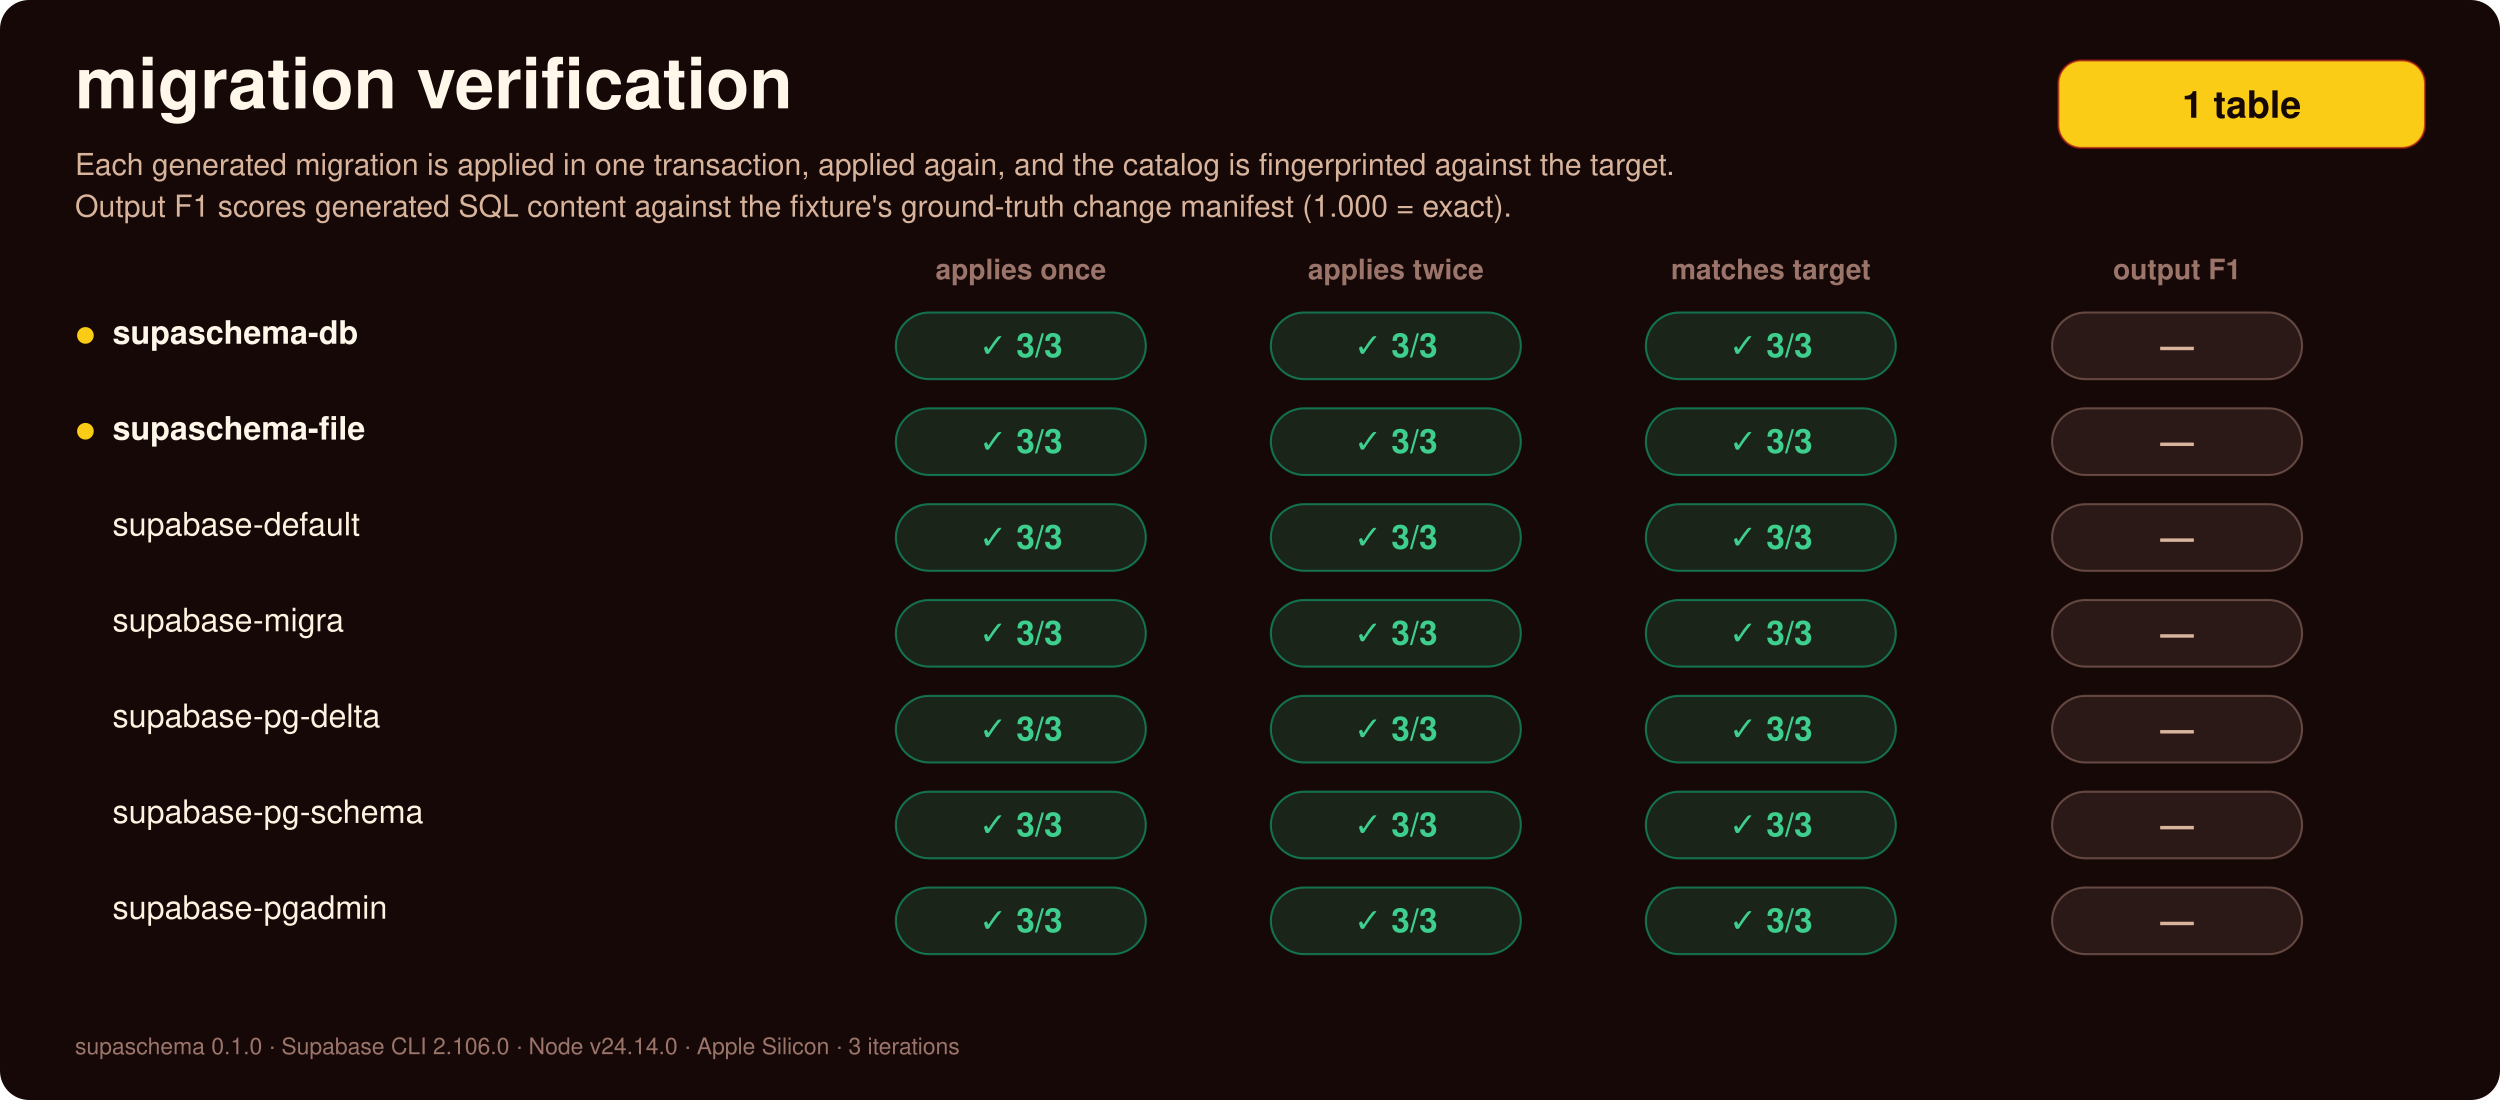
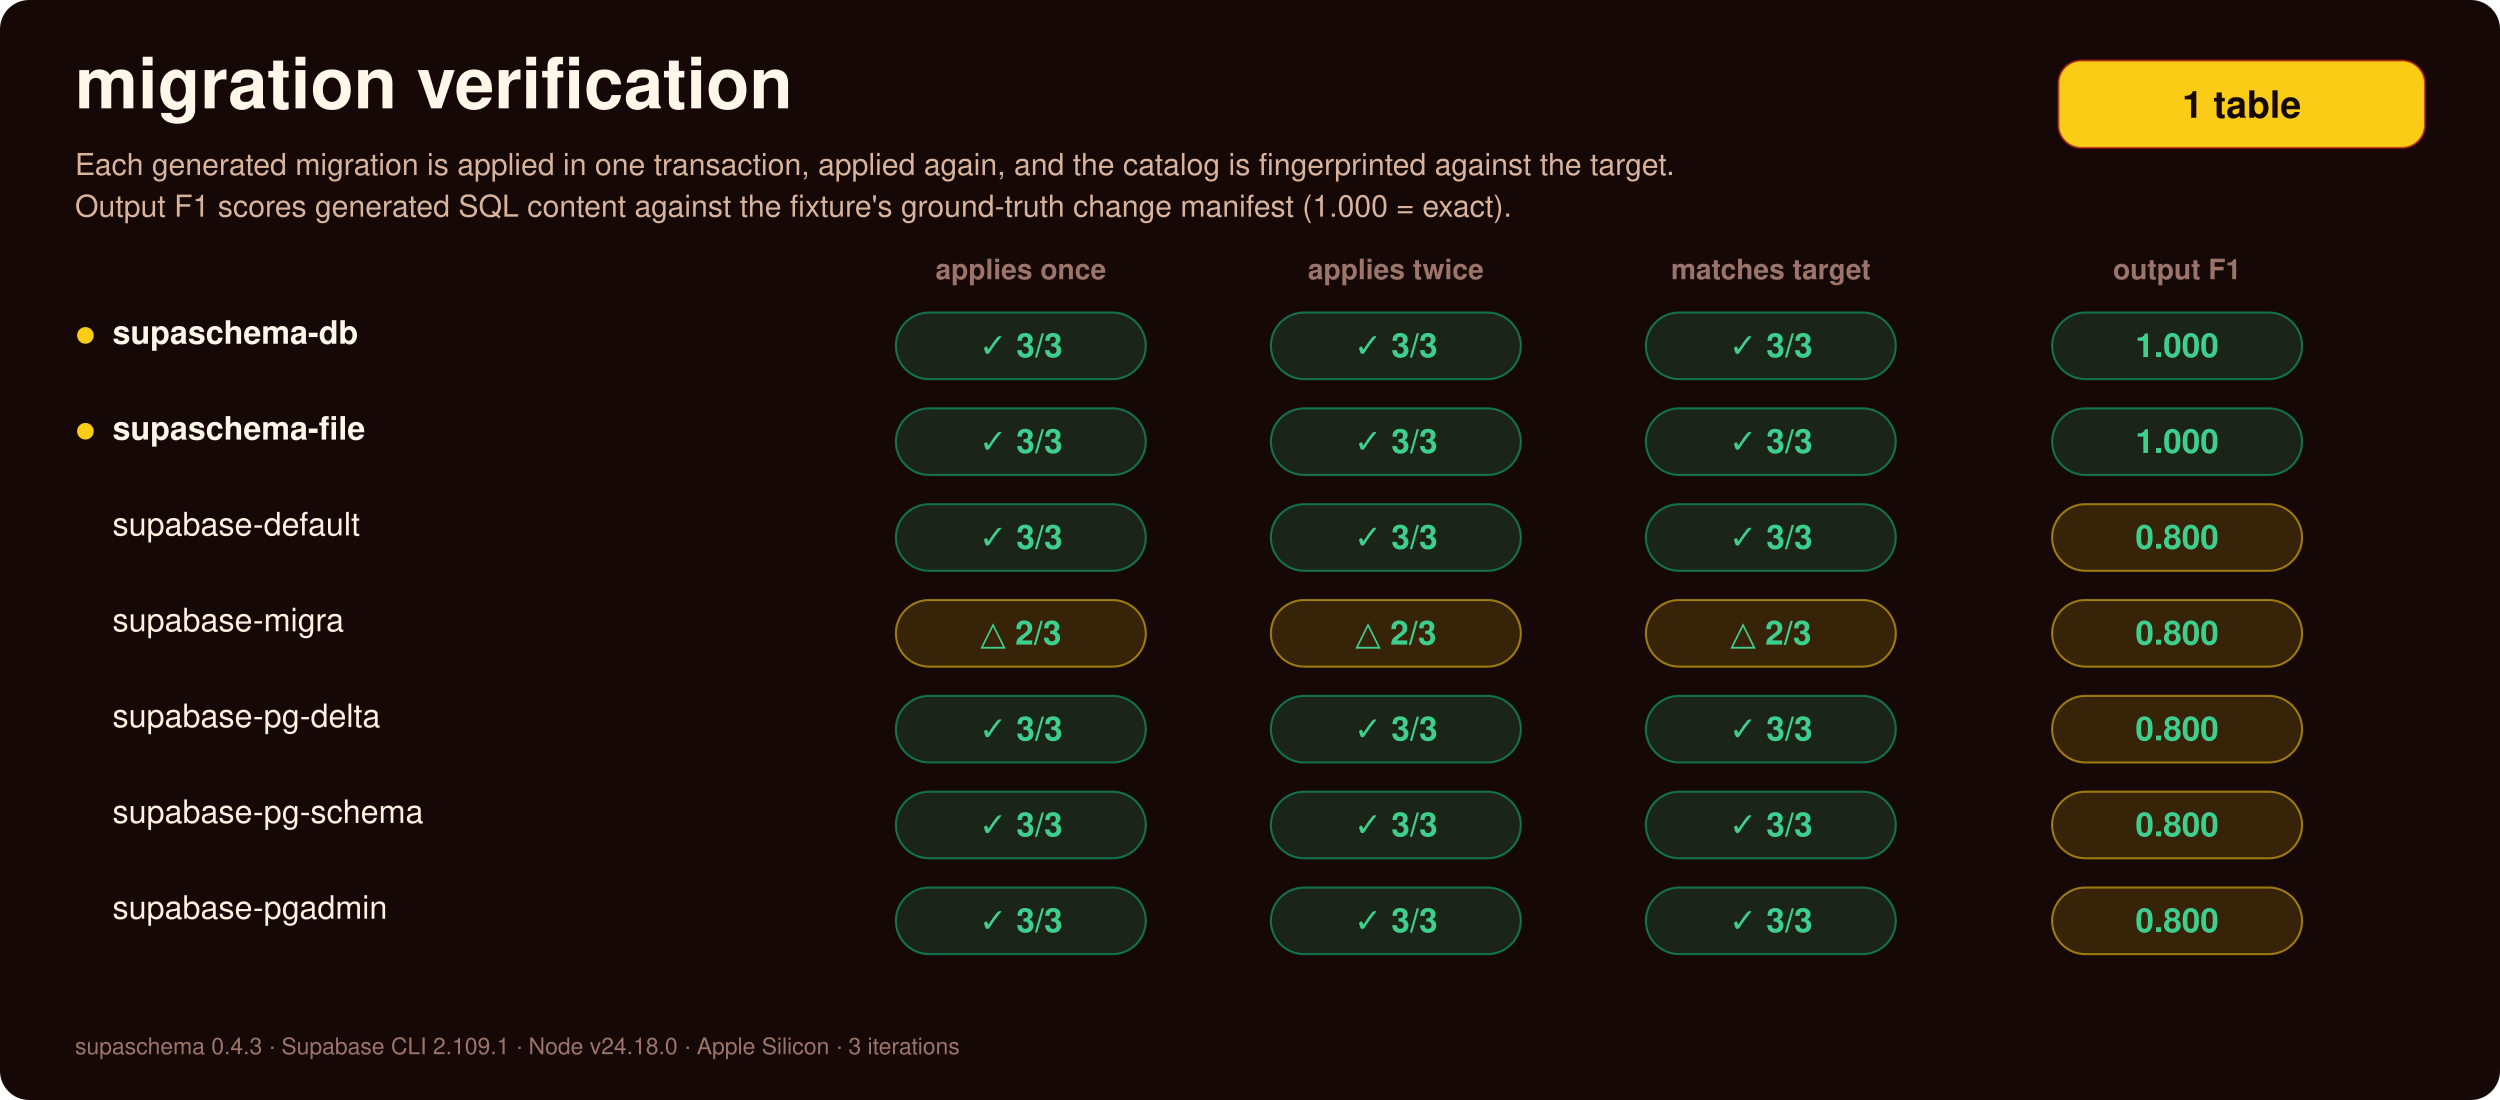
<svg xmlns="http://www.w3.org/2000/svg" height="528" role="img" viewBox="0 0 1200 528" width="1200">
  <defs>
    <linearGradient id="supaGradient" x1="0" x2="1" y1="0" y2="0">
      <stop offset="0%" stop-color="#A91616" />
      <stop offset="100%" stop-color="#FACC15" />
    </linearGradient>
    <linearGradient id="slateGradient" x1="0" x2="1" y1="0" y2="0">
      <stop offset="0%" stop-color="#3C241D" />
      <stop offset="100%" stop-color="#8A6255" />
    </linearGradient>
  </defs>
  <rect fill="#160807" height="100%" rx="14" width="100%" />
  <text fill="#FFF8EA" font-family="Aptos, 'Avenir Next', ui-sans-serif, system-ui, 'Segoe UI', Helvetica, Arial, sans-serif" font-size="34" font-weight="700" x="36.0" y="52.0">
    migration verification
  </text>
  <rect fill="#FACC15" height="42" rx="11" stroke="#A91616" stroke-opacity="0.7" width="176" x="988" y="29" />
  <text fill="#160807" font-family="Aptos, 'Avenir Next', ui-sans-serif, system-ui, 'Segoe UI', Helvetica, Arial, sans-serif" font-size="18" font-weight="800" text-anchor="middle" x="1076.0" y="56.5">
    1 table
  </text>
  <text fill="#D8B49C" font-family="Aptos, 'Avenir Next', ui-sans-serif, system-ui, 'Segoe UI', Helvetica, Arial, sans-serif" font-size="14.5" font-weight="400" x="36.0" y="84.0">
    Each generated migration is applied in one transaction, applied again, and the catalog is
    fingerprinted against the target.
  </text>
  <text fill="#D8B49C" font-family="Aptos, 'Avenir Next', ui-sans-serif, system-ui, 'Segoe UI', Helvetica, Arial, sans-serif" font-size="14.5" font-weight="400" x="36.0" y="104.0">
    Output F1 scores generated SQL content against the fixture's ground-truth change manifest (1.000
    = exact).
  </text>
  <text fill="#9B746A" font-family="Aptos, 'Avenir Next', ui-sans-serif, system-ui, 'Segoe UI', Helvetica, Arial, sans-serif" font-size="13.5" font-weight="600" text-anchor="middle" x="490.0" y="134.0">
    applies once
  </text>
  <text fill="#9B746A" font-family="Aptos, 'Avenir Next', ui-sans-serif, system-ui, 'Segoe UI', Helvetica, Arial, sans-serif" font-size="13.5" font-weight="600" text-anchor="middle" x="670.0" y="134.0">
    applies twice
  </text>
  <text fill="#9B746A" font-family="Aptos, 'Avenir Next', ui-sans-serif, system-ui, 'Segoe UI', Helvetica, Arial, sans-serif" font-size="13.5" font-weight="600" text-anchor="middle" x="850.0" y="134.0">
    matches target
  </text>
  <text fill="#9B746A" font-family="Aptos, 'Avenir Next', ui-sans-serif, system-ui, 'Segoe UI', Helvetica, Arial, sans-serif" font-size="13.5" font-weight="600" text-anchor="middle" x="1045.0" y="134.0">
    output F1
  </text>
  <circle cx="41" cy="161" fill="#FACC15" r="4" />
  <text fill="#FFF8EA" font-family="Aptos, 'Avenir Next', ui-sans-serif, system-ui, 'Segoe UI', Helvetica, Arial, sans-serif" font-size="15.5" font-weight="650" x="54.0" y="165.0">
    supaschema-db
  </text>
  <rect fill="rgba(62,207,142,0.14)" height="32" rx="16" stroke="#10B981" stroke-opacity="0.55" width="120" x="430" y="150" />
  <text fill="#3ECF8E" font-family="Aptos, 'Avenir Next', ui-sans-serif, system-ui, 'Segoe UI', Helvetica, Arial, sans-serif" font-size="16" font-weight="600" text-anchor="middle" x="490.0" y="171.4">
    ✓ 3/3
  </text>
  <rect fill="rgba(62,207,142,0.14)" height="32" rx="16" stroke="#10B981" stroke-opacity="0.55" width="120" x="610" y="150" />
  <text fill="#3ECF8E" font-family="Aptos, 'Avenir Next', ui-sans-serif, system-ui, 'Segoe UI', Helvetica, Arial, sans-serif" font-size="16" font-weight="600" text-anchor="middle" x="670.0" y="171.4">
    ✓ 3/3
  </text>
  <rect fill="rgba(62,207,142,0.14)" height="32" rx="16" stroke="#10B981" stroke-opacity="0.55" width="120" x="790" y="150" />
  <text fill="#3ECF8E" font-family="Aptos, 'Avenir Next', ui-sans-serif, system-ui, 'Segoe UI', Helvetica, Arial, sans-serif" font-size="16" font-weight="600" text-anchor="middle" x="850.0" y="171.4">
    ✓ 3/3
  </text>
-   <rect fill="rgba(155,116,106,0.16)" height="32" rx="16" stroke="#9B746A" stroke-opacity="0.55" width="120" x="985" y="150" />
-   <text fill="#D8B49C" font-family="Aptos, 'Avenir Next', ui-sans-serif, system-ui, 'Segoe UI', Helvetica, Arial, sans-serif" font-size="16" font-weight="600" text-anchor="middle" x="1045.0" y="171.4">
-     —
+   <rect fill="rgba(62,207,142,0.14)" height="32" rx="16" stroke="#10B981" stroke-opacity="0.55" width="120" x="985" y="150" />
+   <text fill="#3ECF8E" font-family="Aptos, 'Avenir Next', ui-sans-serif, system-ui, 'Segoe UI', Helvetica, Arial, sans-serif" font-size="16" font-weight="600" text-anchor="middle" x="1045.0" y="171.4">
+     1.000
  </text>
  <circle cx="41" cy="207" fill="#FACC15" r="4" />
  <text fill="#FFF8EA" font-family="Aptos, 'Avenir Next', ui-sans-serif, system-ui, 'Segoe UI', Helvetica, Arial, sans-serif" font-size="15.5" font-weight="650" x="54.0" y="211.0">
    supaschema-file
  </text>
  <rect fill="rgba(62,207,142,0.14)" height="32" rx="16" stroke="#10B981" stroke-opacity="0.55" width="120" x="430" y="196" />
  <text fill="#3ECF8E" font-family="Aptos, 'Avenir Next', ui-sans-serif, system-ui, 'Segoe UI', Helvetica, Arial, sans-serif" font-size="16" font-weight="600" text-anchor="middle" x="490.0" y="217.4">
    ✓ 3/3
  </text>
  <rect fill="rgba(62,207,142,0.14)" height="32" rx="16" stroke="#10B981" stroke-opacity="0.55" width="120" x="610" y="196" />
  <text fill="#3ECF8E" font-family="Aptos, 'Avenir Next', ui-sans-serif, system-ui, 'Segoe UI', Helvetica, Arial, sans-serif" font-size="16" font-weight="600" text-anchor="middle" x="670.0" y="217.4">
    ✓ 3/3
  </text>
  <rect fill="rgba(62,207,142,0.14)" height="32" rx="16" stroke="#10B981" stroke-opacity="0.55" width="120" x="790" y="196" />
  <text fill="#3ECF8E" font-family="Aptos, 'Avenir Next', ui-sans-serif, system-ui, 'Segoe UI', Helvetica, Arial, sans-serif" font-size="16" font-weight="600" text-anchor="middle" x="850.0" y="217.4">
    ✓ 3/3
  </text>
-   <rect fill="rgba(155,116,106,0.16)" height="32" rx="16" stroke="#9B746A" stroke-opacity="0.55" width="120" x="985" y="196" />
-   <text fill="#D8B49C" font-family="Aptos, 'Avenir Next', ui-sans-serif, system-ui, 'Segoe UI', Helvetica, Arial, sans-serif" font-size="16" font-weight="600" text-anchor="middle" x="1045.0" y="217.4">
-     —
+   <rect fill="rgba(62,207,142,0.14)" height="32" rx="16" stroke="#10B981" stroke-opacity="0.55" width="120" x="985" y="196" />
+   <text fill="#3ECF8E" font-family="Aptos, 'Avenir Next', ui-sans-serif, system-ui, 'Segoe UI', Helvetica, Arial, sans-serif" font-size="16" font-weight="600" text-anchor="middle" x="1045.0" y="217.4">
+     1.000
  </text>
  <text fill="#FFF2E1" font-family="Aptos, 'Avenir Next', ui-sans-serif, system-ui, 'Segoe UI', Helvetica, Arial, sans-serif" font-size="15.5" font-weight="450" x="54.0" y="257.0">
    supabase-default
  </text>
  <rect fill="rgba(62,207,142,0.14)" height="32" rx="16" stroke="#10B981" stroke-opacity="0.55" width="120" x="430" y="242" />
  <text fill="#3ECF8E" font-family="Aptos, 'Avenir Next', ui-sans-serif, system-ui, 'Segoe UI', Helvetica, Arial, sans-serif" font-size="16" font-weight="600" text-anchor="middle" x="490.0" y="263.4">
    ✓ 3/3
  </text>
  <rect fill="rgba(62,207,142,0.14)" height="32" rx="16" stroke="#10B981" stroke-opacity="0.55" width="120" x="610" y="242" />
  <text fill="#3ECF8E" font-family="Aptos, 'Avenir Next', ui-sans-serif, system-ui, 'Segoe UI', Helvetica, Arial, sans-serif" font-size="16" font-weight="600" text-anchor="middle" x="670.0" y="263.4">
    ✓ 3/3
  </text>
  <rect fill="rgba(62,207,142,0.14)" height="32" rx="16" stroke="#10B981" stroke-opacity="0.55" width="120" x="790" y="242" />
  <text fill="#3ECF8E" font-family="Aptos, 'Avenir Next', ui-sans-serif, system-ui, 'Segoe UI', Helvetica, Arial, sans-serif" font-size="16" font-weight="600" text-anchor="middle" x="850.0" y="263.4">
    ✓ 3/3
  </text>
-   <rect fill="rgba(155,116,106,0.16)" height="32" rx="16" stroke="#9B746A" stroke-opacity="0.55" width="120" x="985" y="242" />
-   <text fill="#D8B49C" font-family="Aptos, 'Avenir Next', ui-sans-serif, system-ui, 'Segoe UI', Helvetica, Arial, sans-serif" font-size="16" font-weight="600" text-anchor="middle" x="1045.0" y="263.4">
-     —
+   <rect fill="rgba(250,204,21,0.14)" height="32" rx="16" stroke="#FACC15" stroke-opacity="0.55" width="120" x="985" y="242" />
+   <text fill="#3ECF8E" font-family="Aptos, 'Avenir Next', ui-sans-serif, system-ui, 'Segoe UI', Helvetica, Arial, sans-serif" font-size="16" font-weight="600" text-anchor="middle" x="1045.0" y="263.4">
+     0.800
  </text>
  <text fill="#FFF2E1" font-family="Aptos, 'Avenir Next', ui-sans-serif, system-ui, 'Segoe UI', Helvetica, Arial, sans-serif" font-size="15.5" font-weight="450" x="54.0" y="303.0">
    supabase-migra
  </text>
-   <rect fill="rgba(62,207,142,0.14)" height="32" rx="16" stroke="#10B981" stroke-opacity="0.55" width="120" x="430" y="288" />
+   <rect fill="rgba(250,204,21,0.14)" height="32" rx="16" stroke="#FACC15" stroke-opacity="0.55" width="120" x="430" y="288" />
  <text fill="#3ECF8E" font-family="Aptos, 'Avenir Next', ui-sans-serif, system-ui, 'Segoe UI', Helvetica, Arial, sans-serif" font-size="16" font-weight="600" text-anchor="middle" x="490.0" y="309.4">
-     ✓ 3/3
+     △ 2/3
  </text>
-   <rect fill="rgba(62,207,142,0.14)" height="32" rx="16" stroke="#10B981" stroke-opacity="0.55" width="120" x="610" y="288" />
+   <rect fill="rgba(250,204,21,0.14)" height="32" rx="16" stroke="#FACC15" stroke-opacity="0.55" width="120" x="610" y="288" />
  <text fill="#3ECF8E" font-family="Aptos, 'Avenir Next', ui-sans-serif, system-ui, 'Segoe UI', Helvetica, Arial, sans-serif" font-size="16" font-weight="600" text-anchor="middle" x="670.0" y="309.4">
-     ✓ 3/3
+     △ 2/3
  </text>
-   <rect fill="rgba(62,207,142,0.14)" height="32" rx="16" stroke="#10B981" stroke-opacity="0.55" width="120" x="790" y="288" />
+   <rect fill="rgba(250,204,21,0.14)" height="32" rx="16" stroke="#FACC15" stroke-opacity="0.55" width="120" x="790" y="288" />
  <text fill="#3ECF8E" font-family="Aptos, 'Avenir Next', ui-sans-serif, system-ui, 'Segoe UI', Helvetica, Arial, sans-serif" font-size="16" font-weight="600" text-anchor="middle" x="850.0" y="309.4">
-     ✓ 3/3
+     △ 2/3
  </text>
-   <rect fill="rgba(155,116,106,0.16)" height="32" rx="16" stroke="#9B746A" stroke-opacity="0.55" width="120" x="985" y="288" />
-   <text fill="#D8B49C" font-family="Aptos, 'Avenir Next', ui-sans-serif, system-ui, 'Segoe UI', Helvetica, Arial, sans-serif" font-size="16" font-weight="600" text-anchor="middle" x="1045.0" y="309.4">
-     —
+   <rect fill="rgba(250,204,21,0.14)" height="32" rx="16" stroke="#FACC15" stroke-opacity="0.55" width="120" x="985" y="288" />
+   <text fill="#3ECF8E" font-family="Aptos, 'Avenir Next', ui-sans-serif, system-ui, 'Segoe UI', Helvetica, Arial, sans-serif" font-size="16" font-weight="600" text-anchor="middle" x="1045.0" y="309.4">
+     0.800
  </text>
  <text fill="#FFF2E1" font-family="Aptos, 'Avenir Next', ui-sans-serif, system-ui, 'Segoe UI', Helvetica, Arial, sans-serif" font-size="15.5" font-weight="450" x="54.0" y="349.0">
    supabase-pg-delta
  </text>
  <rect fill="rgba(62,207,142,0.14)" height="32" rx="16" stroke="#10B981" stroke-opacity="0.55" width="120" x="430" y="334" />
  <text fill="#3ECF8E" font-family="Aptos, 'Avenir Next', ui-sans-serif, system-ui, 'Segoe UI', Helvetica, Arial, sans-serif" font-size="16" font-weight="600" text-anchor="middle" x="490.0" y="355.4">
    ✓ 3/3
  </text>
  <rect fill="rgba(62,207,142,0.14)" height="32" rx="16" stroke="#10B981" stroke-opacity="0.55" width="120" x="610" y="334" />
  <text fill="#3ECF8E" font-family="Aptos, 'Avenir Next', ui-sans-serif, system-ui, 'Segoe UI', Helvetica, Arial, sans-serif" font-size="16" font-weight="600" text-anchor="middle" x="670.0" y="355.4">
    ✓ 3/3
  </text>
  <rect fill="rgba(62,207,142,0.14)" height="32" rx="16" stroke="#10B981" stroke-opacity="0.55" width="120" x="790" y="334" />
  <text fill="#3ECF8E" font-family="Aptos, 'Avenir Next', ui-sans-serif, system-ui, 'Segoe UI', Helvetica, Arial, sans-serif" font-size="16" font-weight="600" text-anchor="middle" x="850.0" y="355.4">
    ✓ 3/3
  </text>
-   <rect fill="rgba(155,116,106,0.16)" height="32" rx="16" stroke="#9B746A" stroke-opacity="0.55" width="120" x="985" y="334" />
-   <text fill="#D8B49C" font-family="Aptos, 'Avenir Next', ui-sans-serif, system-ui, 'Segoe UI', Helvetica, Arial, sans-serif" font-size="16" font-weight="600" text-anchor="middle" x="1045.0" y="355.4">
-     —
+   <rect fill="rgba(250,204,21,0.14)" height="32" rx="16" stroke="#FACC15" stroke-opacity="0.55" width="120" x="985" y="334" />
+   <text fill="#3ECF8E" font-family="Aptos, 'Avenir Next', ui-sans-serif, system-ui, 'Segoe UI', Helvetica, Arial, sans-serif" font-size="16" font-weight="600" text-anchor="middle" x="1045.0" y="355.4">
+     0.800
  </text>
  <text fill="#FFF2E1" font-family="Aptos, 'Avenir Next', ui-sans-serif, system-ui, 'Segoe UI', Helvetica, Arial, sans-serif" font-size="15.5" font-weight="450" x="54.0" y="395.0">
    supabase-pg-schema
  </text>
  <rect fill="rgba(62,207,142,0.14)" height="32" rx="16" stroke="#10B981" stroke-opacity="0.55" width="120" x="430" y="380" />
  <text fill="#3ECF8E" font-family="Aptos, 'Avenir Next', ui-sans-serif, system-ui, 'Segoe UI', Helvetica, Arial, sans-serif" font-size="16" font-weight="600" text-anchor="middle" x="490.0" y="401.4">
    ✓ 3/3
  </text>
  <rect fill="rgba(62,207,142,0.14)" height="32" rx="16" stroke="#10B981" stroke-opacity="0.55" width="120" x="610" y="380" />
  <text fill="#3ECF8E" font-family="Aptos, 'Avenir Next', ui-sans-serif, system-ui, 'Segoe UI', Helvetica, Arial, sans-serif" font-size="16" font-weight="600" text-anchor="middle" x="670.0" y="401.4">
    ✓ 3/3
  </text>
  <rect fill="rgba(62,207,142,0.14)" height="32" rx="16" stroke="#10B981" stroke-opacity="0.55" width="120" x="790" y="380" />
  <text fill="#3ECF8E" font-family="Aptos, 'Avenir Next', ui-sans-serif, system-ui, 'Segoe UI', Helvetica, Arial, sans-serif" font-size="16" font-weight="600" text-anchor="middle" x="850.0" y="401.4">
    ✓ 3/3
  </text>
-   <rect fill="rgba(155,116,106,0.16)" height="32" rx="16" stroke="#9B746A" stroke-opacity="0.55" width="120" x="985" y="380" />
-   <text fill="#D8B49C" font-family="Aptos, 'Avenir Next', ui-sans-serif, system-ui, 'Segoe UI', Helvetica, Arial, sans-serif" font-size="16" font-weight="600" text-anchor="middle" x="1045.0" y="401.4">
-     —
+   <rect fill="rgba(250,204,21,0.14)" height="32" rx="16" stroke="#FACC15" stroke-opacity="0.55" width="120" x="985" y="380" />
+   <text fill="#3ECF8E" font-family="Aptos, 'Avenir Next', ui-sans-serif, system-ui, 'Segoe UI', Helvetica, Arial, sans-serif" font-size="16" font-weight="600" text-anchor="middle" x="1045.0" y="401.4">
+     0.800
  </text>
  <text fill="#FFF2E1" font-family="Aptos, 'Avenir Next', ui-sans-serif, system-ui, 'Segoe UI', Helvetica, Arial, sans-serif" font-size="15.5" font-weight="450" x="54.0" y="441.0">
    supabase-pgadmin
  </text>
  <rect fill="rgba(62,207,142,0.14)" height="32" rx="16" stroke="#10B981" stroke-opacity="0.55" width="120" x="430" y="426" />
  <text fill="#3ECF8E" font-family="Aptos, 'Avenir Next', ui-sans-serif, system-ui, 'Segoe UI', Helvetica, Arial, sans-serif" font-size="16" font-weight="600" text-anchor="middle" x="490.0" y="447.4">
    ✓ 3/3
  </text>
  <rect fill="rgba(62,207,142,0.14)" height="32" rx="16" stroke="#10B981" stroke-opacity="0.55" width="120" x="610" y="426" />
  <text fill="#3ECF8E" font-family="Aptos, 'Avenir Next', ui-sans-serif, system-ui, 'Segoe UI', Helvetica, Arial, sans-serif" font-size="16" font-weight="600" text-anchor="middle" x="670.0" y="447.4">
    ✓ 3/3
  </text>
  <rect fill="rgba(62,207,142,0.14)" height="32" rx="16" stroke="#10B981" stroke-opacity="0.55" width="120" x="790" y="426" />
  <text fill="#3ECF8E" font-family="Aptos, 'Avenir Next', ui-sans-serif, system-ui, 'Segoe UI', Helvetica, Arial, sans-serif" font-size="16" font-weight="600" text-anchor="middle" x="850.0" y="447.4">
    ✓ 3/3
  </text>
-   <rect fill="rgba(155,116,106,0.16)" height="32" rx="16" stroke="#9B746A" stroke-opacity="0.55" width="120" x="985" y="426" />
-   <text fill="#D8B49C" font-family="Aptos, 'Avenir Next', ui-sans-serif, system-ui, 'Segoe UI', Helvetica, Arial, sans-serif" font-size="16" font-weight="600" text-anchor="middle" x="1045.0" y="447.4">
-     —
+   <rect fill="rgba(250,204,21,0.14)" height="32" rx="16" stroke="#FACC15" stroke-opacity="0.55" width="120" x="985" y="426" />
+   <text fill="#3ECF8E" font-family="Aptos, 'Avenir Next', ui-sans-serif, system-ui, 'Segoe UI', Helvetica, Arial, sans-serif" font-size="16" font-weight="600" text-anchor="middle" x="1045.0" y="447.4">
+     0.800
  </text>
  <text fill="#9B746A" font-family="Aptos, 'Avenir Next', ui-sans-serif, system-ui, 'Segoe UI', Helvetica, Arial, sans-serif" font-size="11" font-weight="400" x="36.0" y="506.0">
-     supaschema 0.1.0 · Supabase CLI 2.106.0 · Node v24.14.0 · Apple Silicon · 3 iterations
+     supaschema 0.4.3 · Supabase CLI 2.109.1 · Node v24.18.0 · Apple Silicon · 3 iterations
  </text>
</svg>
